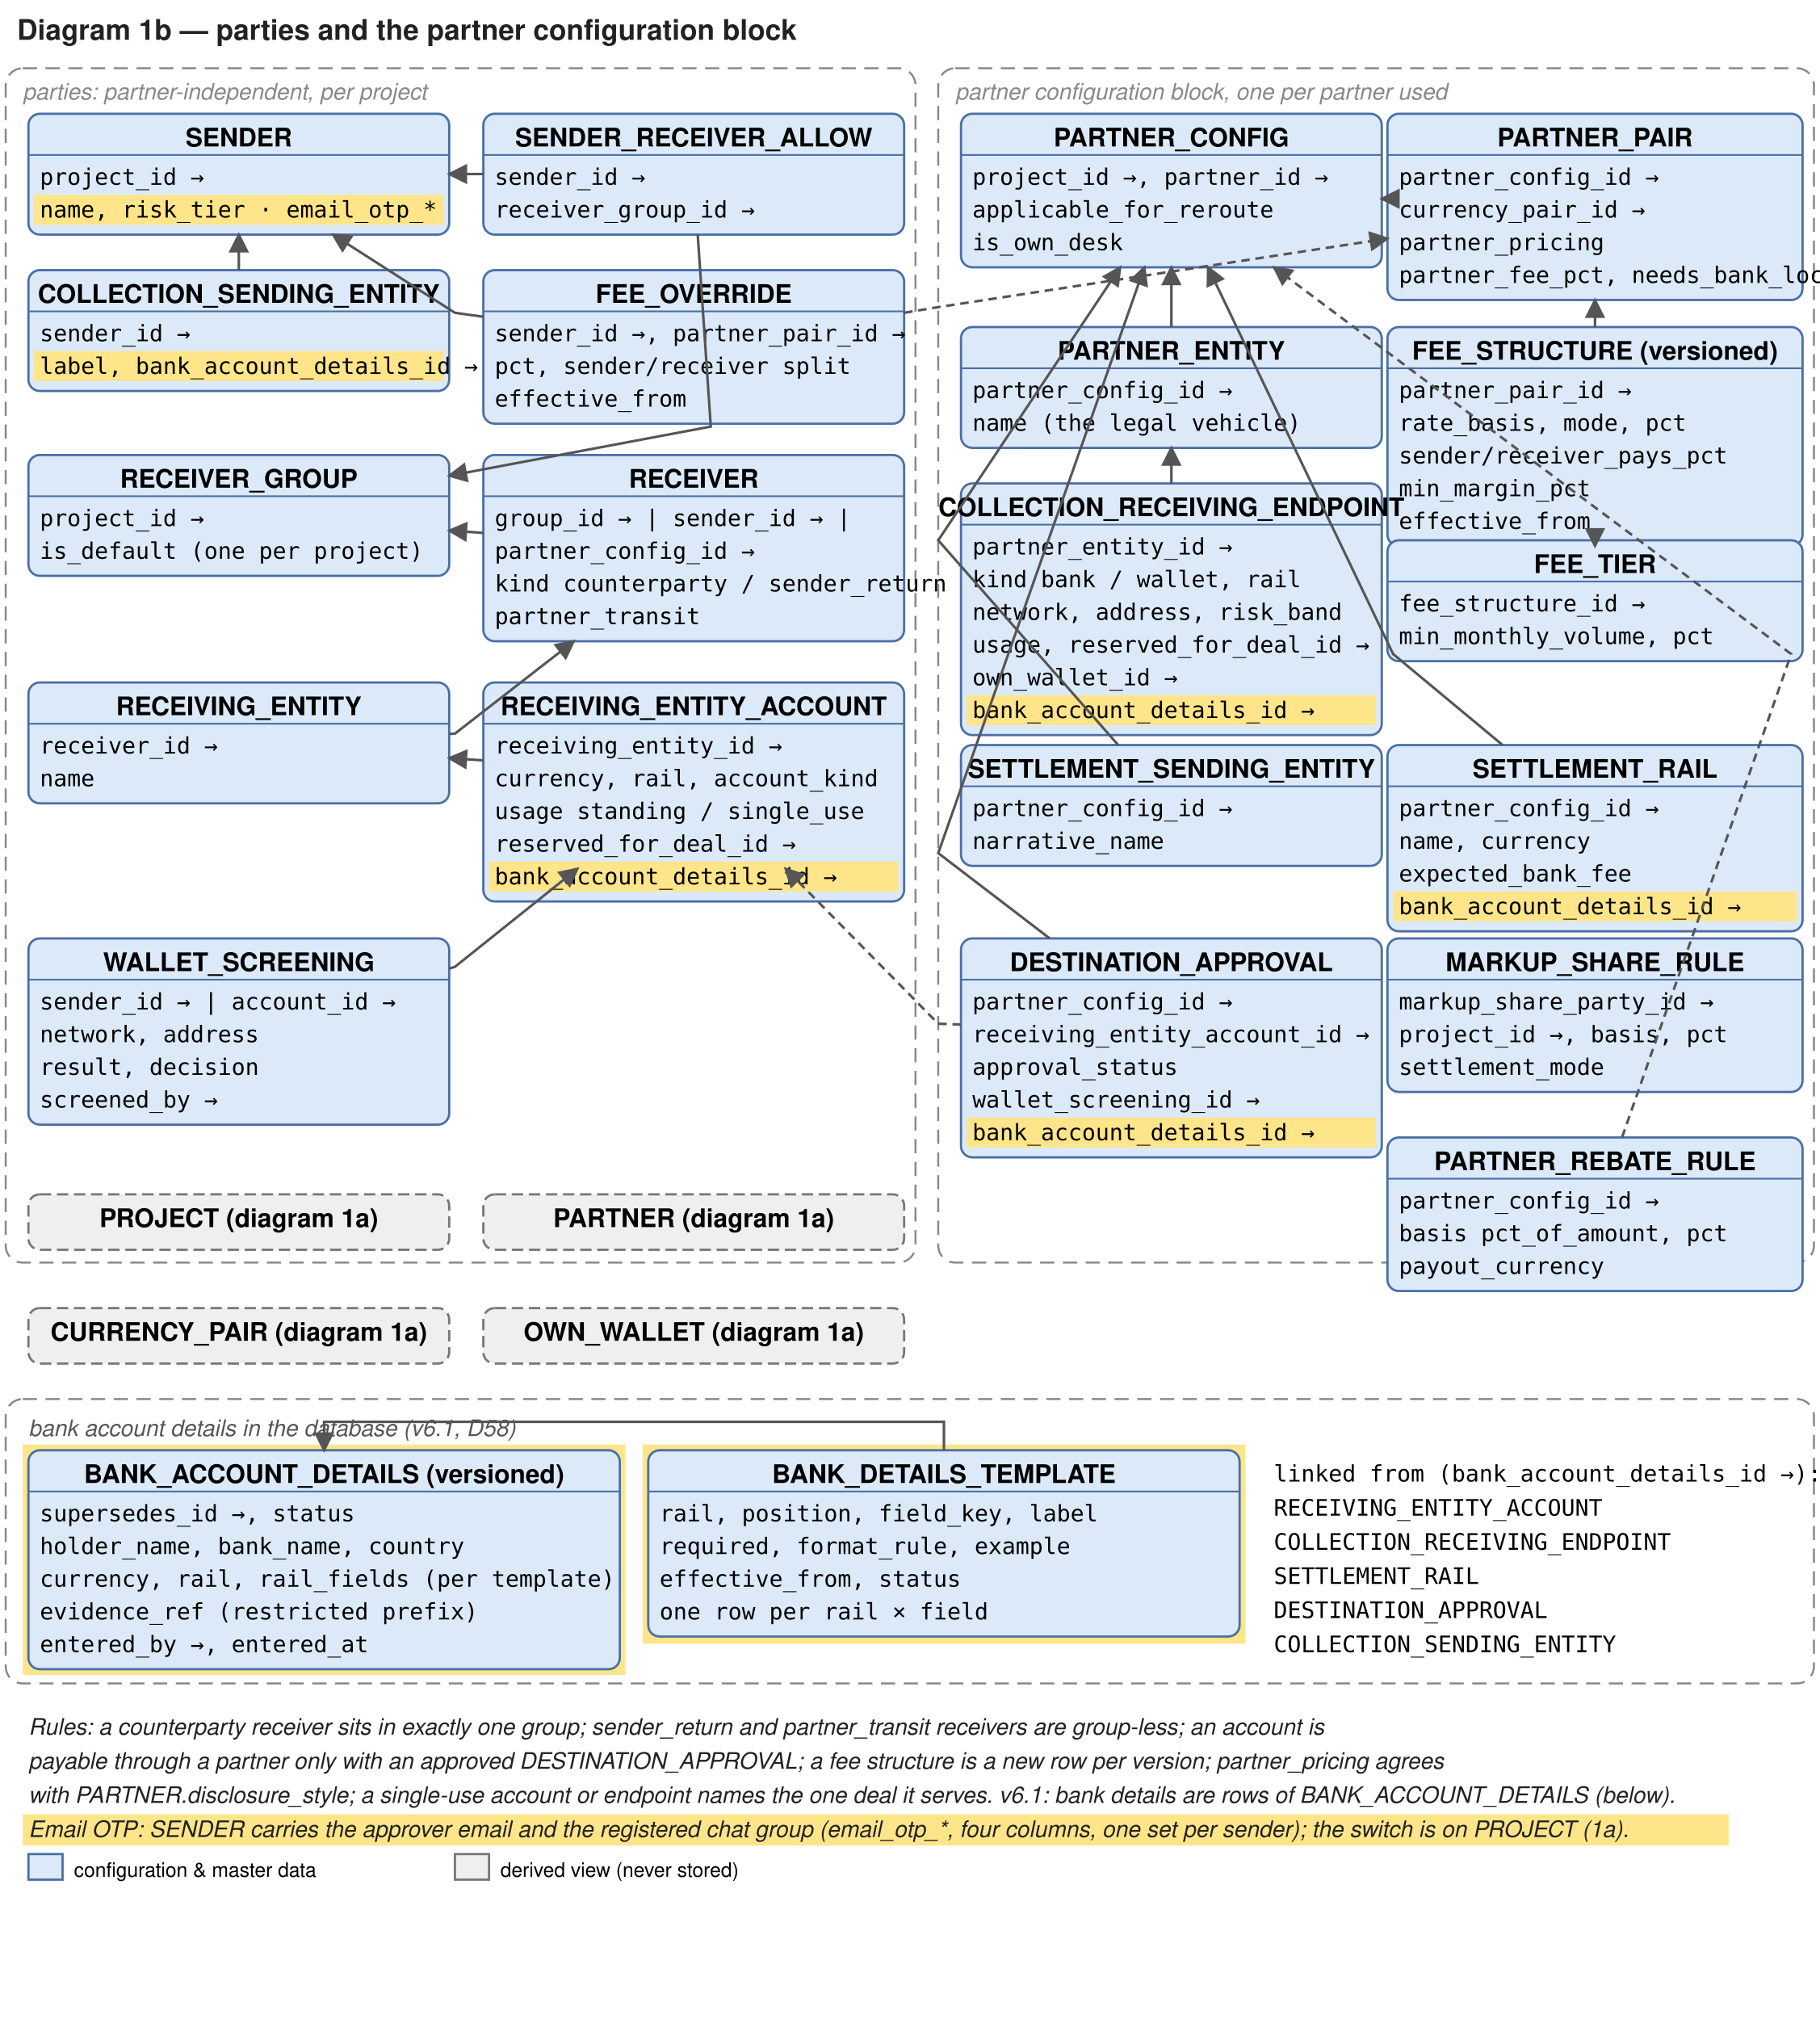
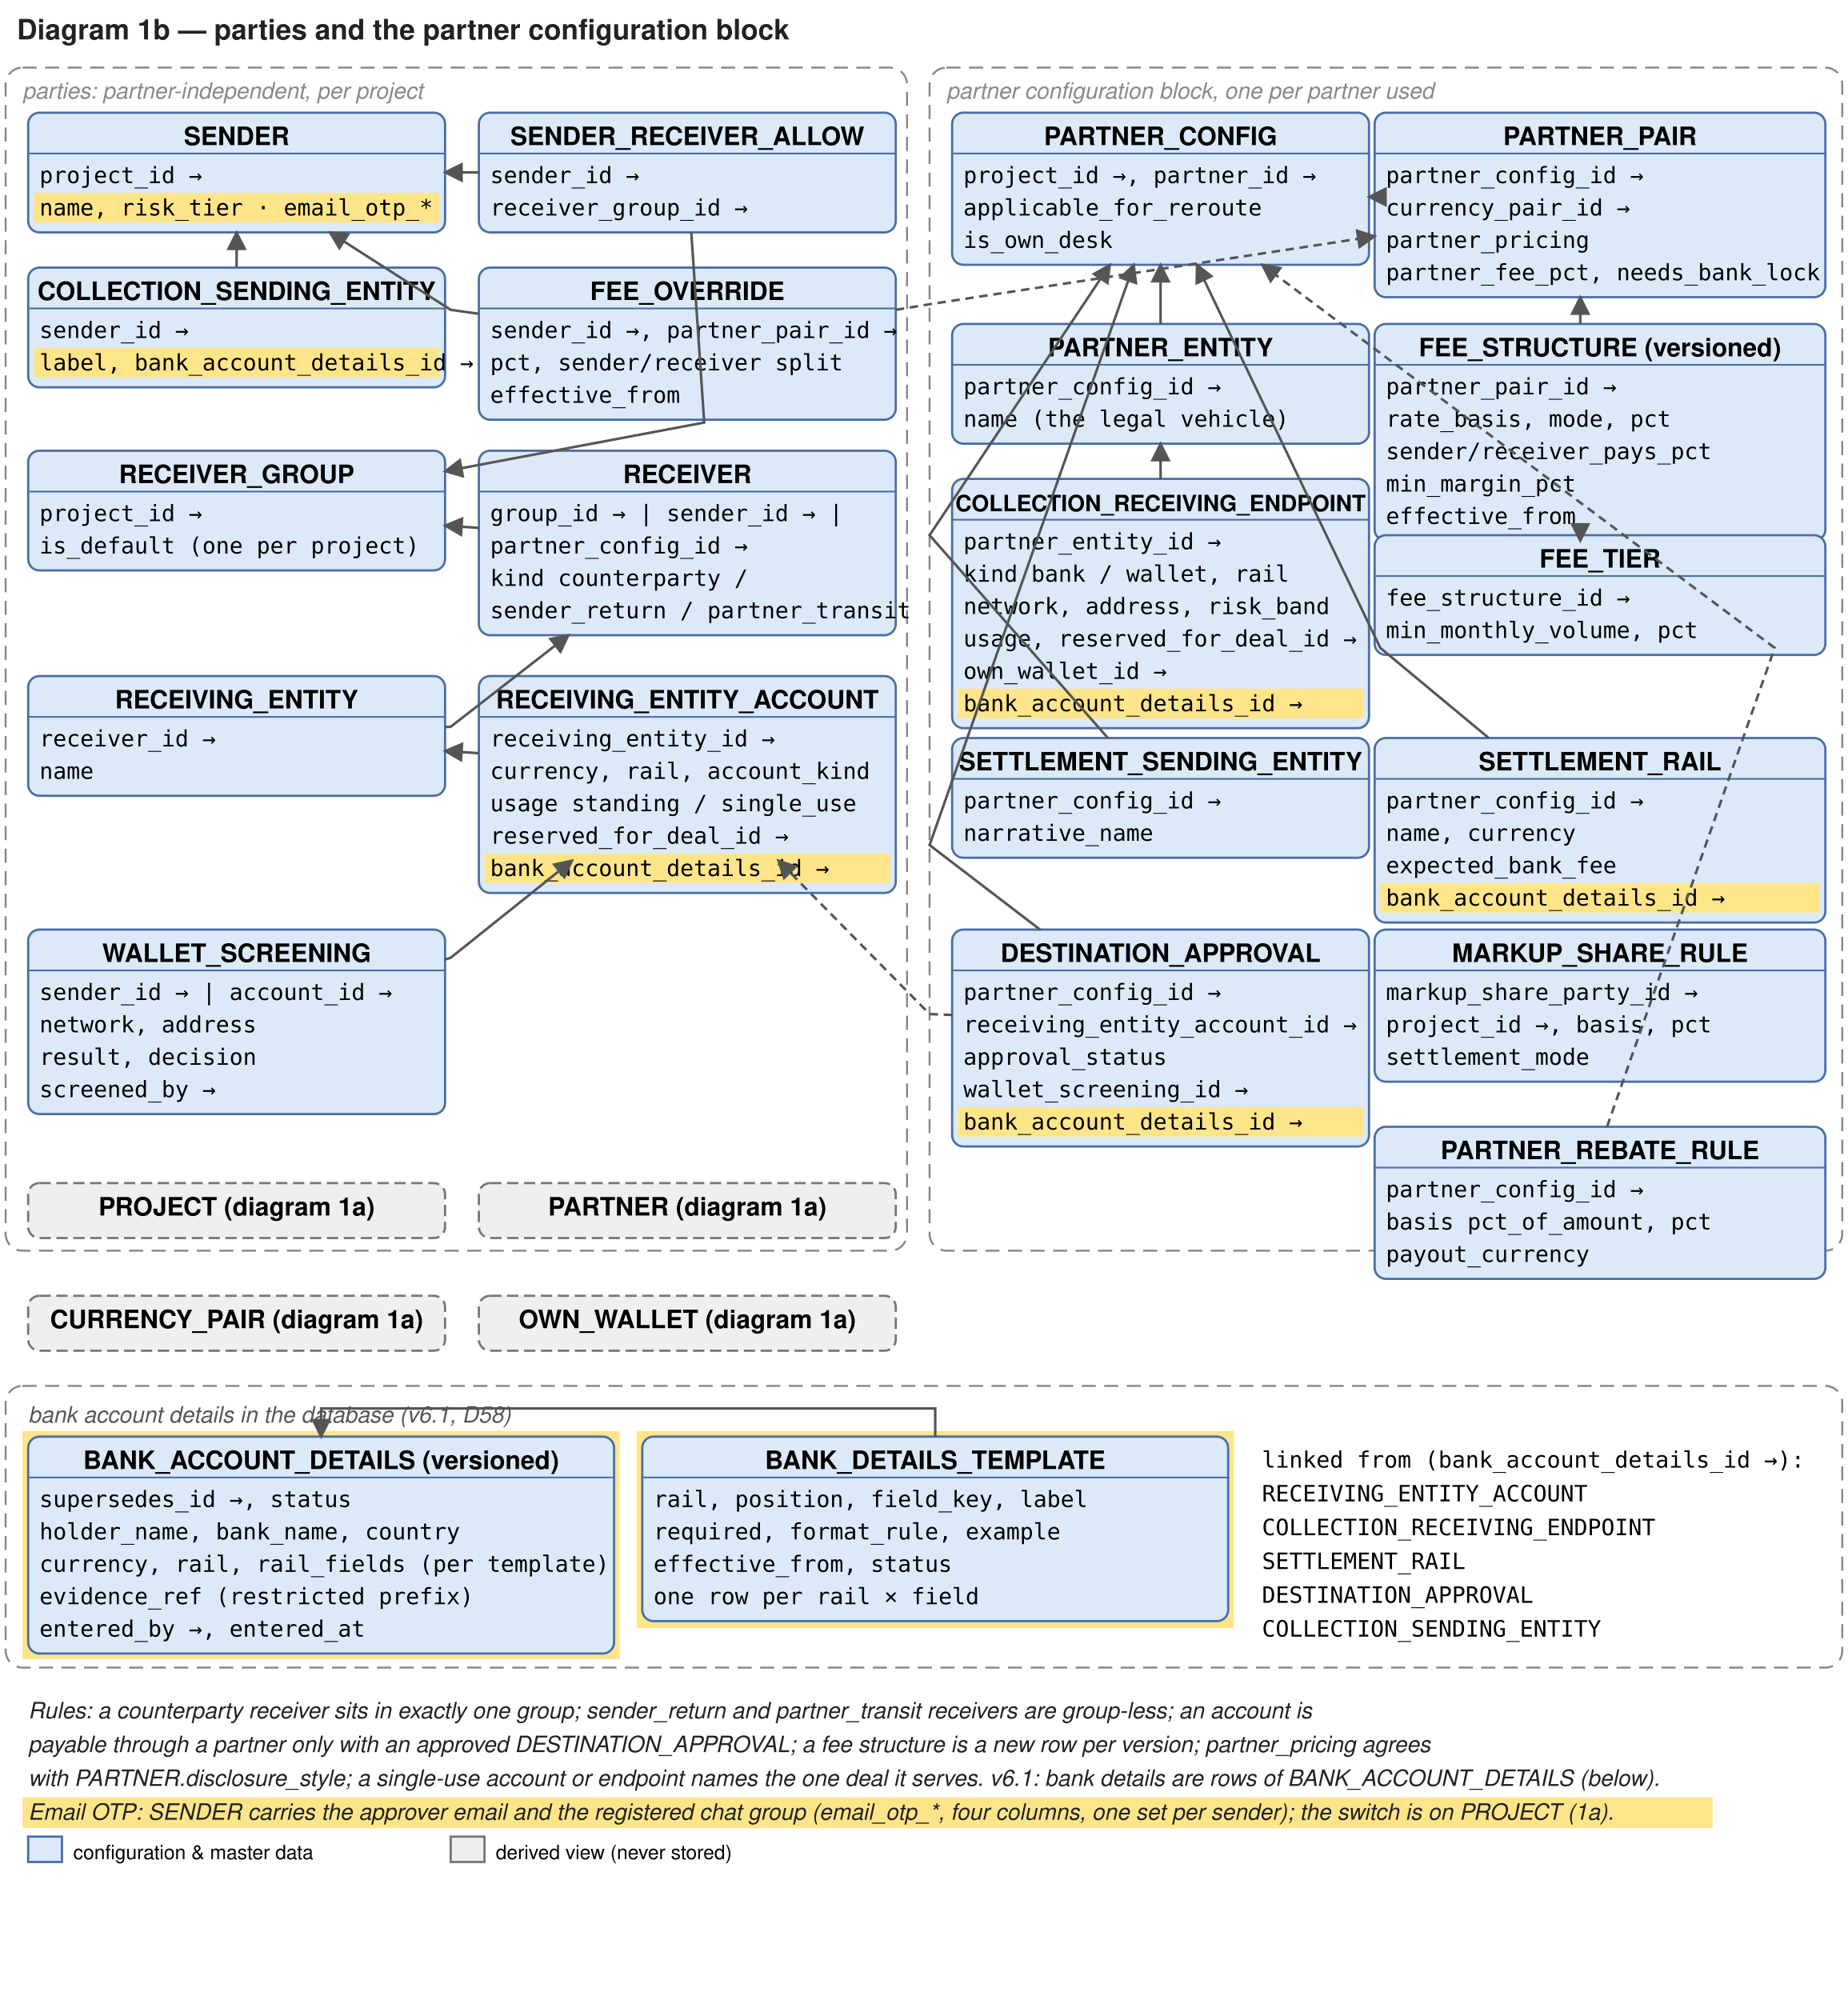
- <svg xmlns="http://www.w3.org/2000/svg" viewBox="0 0 640 710" width="100%" style="display:block; background:#FFFFFF; border:0.5pt solid #bbbbbb">
+ <svg xmlns="http://www.w3.org/2000/svg" viewBox="0 0 656 710" width="100%" style="display:block; background:#FFFFFF; border:0.5pt solid #bbbbbb">
  <defs>
    <marker id="arr" markerWidth="8" markerHeight="8" refX="7" refY="4" orient="auto" markerUnits="strokeWidth">
      <path d="M0,0 L8,4 L0,8 z" fill="#555" />
    </marker>
  </defs>
  <text x="6" y="14" font-size="10" font-family="Helvetica, Arial, sans-serif" fill="#222" text-anchor="start" font-weight="bold">Diagram 1b — parties and the partner configuration block</text>
  <rect x="2" y="24" width="320" height="420" rx="6" fill="none" stroke="#888" stroke-width="0.7" stroke-dasharray="5 3" />
  <text x="8" y="35" font-size="8" font-family="Helvetica, Arial, sans-serif" fill="#888" font-style="italic">parties: partner-independent, per project</text>
  <rect x="10" y="40" width="148" height="42.5" rx="4" fill="#DCE9F8" stroke="#4A6FA5" stroke-width="0.8" />
  <text x="84.0" y="51.5" font-size="9" font-family="Helvetica, Arial, sans-serif" font-weight="bold" text-anchor="middle">SENDER</text>
  <line x1="10" y1="54.5" x2="158" y2="54.5" stroke="#4A6FA5" stroke-width="0.6" />
  <text x="14" y="65.0" font-size="8" font-family="Menlo, Consolas, monospace">project_id →</text>
  <g class="rev">
    <rect x="12" y="68.5" width="144" height="10.5" fill="#ffe58a" />
  </g>
  <text x="14" y="76.5" font-size="8" font-family="Menlo, Consolas, monospace">name, risk_tier · email_otp_*</text>
  <rect x="170" y="40" width="148" height="42.5" rx="4" fill="#DCE9F8" stroke="#4A6FA5" stroke-width="0.8" />
  <text x="244.0" y="51.5" font-size="9" font-family="Helvetica, Arial, sans-serif" font-weight="bold" text-anchor="middle">SENDER_RECEIVER_ALLOW</text>
  <line x1="170" y1="54.5" x2="318" y2="54.5" stroke="#4A6FA5" stroke-width="0.6" />
  <text x="174" y="65.0" font-size="8" font-family="Menlo, Consolas, monospace">sender_id →</text>
  <text x="174" y="76.5" font-size="8" font-family="Menlo, Consolas, monospace">receiver_group_id →</text>
  <rect x="10" y="95" width="148" height="42.5" rx="4" fill="#DCE9F8" stroke="#4A6FA5" stroke-width="0.8" />
  <text x="84.0" y="106.5" font-size="9" font-family="Helvetica, Arial, sans-serif" font-weight="bold" text-anchor="middle">COLLECTION_SENDING_ENTITY</text>
  <line x1="10" y1="109.5" x2="158" y2="109.5" stroke="#4A6FA5" stroke-width="0.6" />
  <text x="14" y="120.0" font-size="8" font-family="Menlo, Consolas, monospace">sender_id →</text>
  <g class="rev">
    <rect x="12" y="123.5" width="144" height="10.5" fill="#ffe58a" />
  </g>
  <text x="14" y="131.5" font-size="8" font-family="Menlo, Consolas, monospace">label, bank_account_details_id →</text>
  <rect x="170" y="95" width="148" height="54.0" rx="4" fill="#DCE9F8" stroke="#4A6FA5" stroke-width="0.8" />
  <text x="244.0" y="106.5" font-size="9" font-family="Helvetica, Arial, sans-serif" font-weight="bold" text-anchor="middle">FEE_OVERRIDE</text>
  <line x1="170" y1="109.5" x2="318" y2="109.5" stroke="#4A6FA5" stroke-width="0.6" />
  <text x="174" y="120.0" font-size="8" font-family="Menlo, Consolas, monospace">sender_id →, partner_pair_id →</text>
  <text x="174" y="131.5" font-size="8" font-family="Menlo, Consolas, monospace">pct, sender/receiver split</text>
  <text x="174" y="143.0" font-size="8" font-family="Menlo, Consolas, monospace">effective_from</text>
  <rect x="10" y="160" width="148" height="42.5" rx="4" fill="#DCE9F8" stroke="#4A6FA5" stroke-width="0.8" />
  <text x="84.0" y="171.5" font-size="9" font-family="Helvetica, Arial, sans-serif" font-weight="bold" text-anchor="middle">RECEIVER_GROUP</text>
  <line x1="10" y1="174.5" x2="158" y2="174.5" stroke="#4A6FA5" stroke-width="0.6" />
  <text x="14" y="185.0" font-size="8" font-family="Menlo, Consolas, monospace">project_id →</text>
  <text x="14" y="196.5" font-size="8" font-family="Menlo, Consolas, monospace">is_default (one per project)</text>
  <rect x="170" y="160" width="148" height="65.5" rx="4" fill="#DCE9F8" stroke="#4A6FA5" stroke-width="0.8" />
  <text x="244.0" y="171.5" font-size="9" font-family="Helvetica, Arial, sans-serif" font-weight="bold" text-anchor="middle">RECEIVER</text>
  <line x1="170" y1="174.5" x2="318" y2="174.5" stroke="#4A6FA5" stroke-width="0.6" />
  <text x="174" y="185.0" font-size="8" font-family="Menlo, Consolas, monospace">group_id → | sender_id → |</text>
  <text x="174" y="196.5" font-size="8" font-family="Menlo, Consolas, monospace">  partner_config_id →</text>
-   <text x="174" y="208.0" font-size="8" font-family="Menlo, Consolas, monospace">kind counterparty / sender_return /</text>
-   <text x="174" y="219.5" font-size="8" font-family="Menlo, Consolas, monospace">  partner_transit</text>
+   <text x="174" y="208.0" font-size="8" font-family="Menlo, Consolas, monospace">kind counterparty /</text>
+   <text x="174" y="219.5" font-size="8" font-family="Menlo, Consolas, monospace">  sender_return / partner_transit</text>
  <rect x="10" y="240" width="148" height="42.5" rx="4" fill="#DCE9F8" stroke="#4A6FA5" stroke-width="0.8" />
  <text x="84.0" y="251.5" font-size="9" font-family="Helvetica, Arial, sans-serif" font-weight="bold" text-anchor="middle">RECEIVING_ENTITY</text>
  <line x1="10" y1="254.5" x2="158" y2="254.5" stroke="#4A6FA5" stroke-width="0.6" />
  <text x="14" y="265.0" font-size="8" font-family="Menlo, Consolas, monospace">receiver_id →</text>
  <text x="14" y="276.5" font-size="8" font-family="Menlo, Consolas, monospace">name</text>
  <rect x="170" y="240" width="148" height="77.0" rx="4" fill="#DCE9F8" stroke="#4A6FA5" stroke-width="0.8" />
  <text x="244.0" y="251.5" font-size="9" font-family="Helvetica, Arial, sans-serif" font-weight="bold" text-anchor="middle">RECEIVING_ENTITY_ACCOUNT</text>
  <line x1="170" y1="254.5" x2="318" y2="254.5" stroke="#4A6FA5" stroke-width="0.6" />
  <text x="174" y="265.0" font-size="8" font-family="Menlo, Consolas, monospace">receiving_entity_id →</text>
  <text x="174" y="276.5" font-size="8" font-family="Menlo, Consolas, monospace">currency, rail, account_kind</text>
  <text x="174" y="288.0" font-size="8" font-family="Menlo, Consolas, monospace">usage standing / single_use</text>
  <text x="174" y="299.5" font-size="8" font-family="Menlo, Consolas, monospace">reserved_for_deal_id →</text>
  <g class="rev">
    <rect x="172" y="303.0" width="144" height="10.5" fill="#ffe58a" />
  </g>
  <text x="174" y="311.0" font-size="8" font-family="Menlo, Consolas, monospace">bank_account_details_id →</text>
  <rect x="10" y="330" width="148" height="65.5" rx="4" fill="#DCE9F8" stroke="#4A6FA5" stroke-width="0.8" />
  <text x="84.0" y="341.5" font-size="9" font-family="Helvetica, Arial, sans-serif" font-weight="bold" text-anchor="middle">WALLET_SCREENING</text>
  <line x1="10" y1="344.5" x2="158" y2="344.5" stroke="#4A6FA5" stroke-width="0.6" />
  <text x="14" y="355.0" font-size="8" font-family="Menlo, Consolas, monospace">sender_id → | account_id →</text>
  <text x="14" y="366.5" font-size="8" font-family="Menlo, Consolas, monospace">network, address</text>
  <text x="14" y="378.0" font-size="8" font-family="Menlo, Consolas, monospace">result, decision</text>
  <text x="14" y="389.5" font-size="8" font-family="Menlo, Consolas, monospace">screened_by →</text>
-   <rect x="330" y="24" width="308" height="420" rx="6" fill="none" stroke="#888" stroke-width="0.7" stroke-dasharray="5 3" />
+   <rect x="330" y="24" width="324" height="420" rx="6" fill="none" stroke="#888" stroke-width="0.7" stroke-dasharray="5 3" />
  <text x="336" y="35" font-size="8" font-family="Helvetica, Arial, sans-serif" fill="#888" font-style="italic">partner configuration block, one per partner used</text>
  <rect x="338" y="40" width="148" height="54.0" rx="4" fill="#DCE9F8" stroke="#4A6FA5" stroke-width="0.8" />
  <text x="412.0" y="51.5" font-size="9" font-family="Helvetica, Arial, sans-serif" font-weight="bold" text-anchor="middle">PARTNER_CONFIG</text>
  <line x1="338" y1="54.5" x2="486" y2="54.5" stroke="#4A6FA5" stroke-width="0.6" />
  <text x="342" y="65.0" font-size="8" font-family="Menlo, Consolas, monospace">project_id →, partner_id →</text>
  <text x="342" y="76.5" font-size="8" font-family="Menlo, Consolas, monospace">applicable_for_reroute</text>
  <text x="342" y="88.0" font-size="8" font-family="Menlo, Consolas, monospace">is_own_desk</text>
-   <rect x="488" y="40" width="146" height="65.5" rx="4" fill="#DCE9F8" stroke="#4A6FA5" stroke-width="0.8" />
-   <text x="561.0" y="51.5" font-size="9" font-family="Helvetica, Arial, sans-serif" font-weight="bold" text-anchor="middle">PARTNER_PAIR</text>
-   <line x1="488" y1="54.5" x2="634" y2="54.5" stroke="#4A6FA5" stroke-width="0.6" />
+   <rect x="488" y="40" width="160" height="65.5" rx="4" fill="#DCE9F8" stroke="#4A6FA5" stroke-width="0.8" />
+   <text x="568.0" y="51.5" font-size="9" font-family="Helvetica, Arial, sans-serif" font-weight="bold" text-anchor="middle">PARTNER_PAIR</text>
+   <line x1="488" y1="54.5" x2="648" y2="54.5" stroke="#4A6FA5" stroke-width="0.6" />
  <text x="492" y="65.0" font-size="8" font-family="Menlo, Consolas, monospace">partner_config_id →</text>
  <text x="492" y="76.5" font-size="8" font-family="Menlo, Consolas, monospace">currency_pair_id →</text>
  <text x="492" y="88.0" font-size="8" font-family="Menlo, Consolas, monospace">partner_pricing</text>
  <text x="492" y="99.5" font-size="8" font-family="Menlo, Consolas, monospace">partner_fee_pct, needs_bank_lock</text>
-   <rect x="488" y="115" width="146" height="77.0" rx="4" fill="#DCE9F8" stroke="#4A6FA5" stroke-width="0.8" />
-   <text x="561.0" y="126.5" font-size="9" font-family="Helvetica, Arial, sans-serif" font-weight="bold" text-anchor="middle">FEE_STRUCTURE (versioned)</text>
-   <line x1="488" y1="129.5" x2="634" y2="129.5" stroke="#4A6FA5" stroke-width="0.6" />
+   <rect x="488" y="115" width="160" height="77.0" rx="4" fill="#DCE9F8" stroke="#4A6FA5" stroke-width="0.8" />
+   <text x="568.0" y="126.5" font-size="9" font-family="Helvetica, Arial, sans-serif" font-weight="bold" text-anchor="middle">FEE_STRUCTURE (versioned)</text>
+   <line x1="488" y1="129.5" x2="648" y2="129.5" stroke="#4A6FA5" stroke-width="0.6" />
  <text x="492" y="140.0" font-size="8" font-family="Menlo, Consolas, monospace">partner_pair_id →</text>
  <text x="492" y="151.5" font-size="8" font-family="Menlo, Consolas, monospace">rate_basis, mode, pct</text>
  <text x="492" y="163.0" font-size="8" font-family="Menlo, Consolas, monospace">sender/receiver_pays_pct</text>
  <text x="492" y="174.5" font-size="8" font-family="Menlo, Consolas, monospace">min_margin_pct</text>
  <text x="492" y="186.0" font-size="8" font-family="Menlo, Consolas, monospace">effective_from</text>
-   <rect x="488" y="190" width="146" height="42.5" rx="4" fill="#DCE9F8" stroke="#4A6FA5" stroke-width="0.8" />
-   <text x="561.0" y="201.5" font-size="9" font-family="Helvetica, Arial, sans-serif" font-weight="bold" text-anchor="middle">FEE_TIER</text>
-   <line x1="488" y1="204.5" x2="634" y2="204.5" stroke="#4A6FA5" stroke-width="0.6" />
+   <rect x="488" y="190" width="160" height="42.5" rx="4" fill="#DCE9F8" stroke="#4A6FA5" stroke-width="0.8" />
+   <text x="568.0" y="201.5" font-size="9" font-family="Helvetica, Arial, sans-serif" font-weight="bold" text-anchor="middle">FEE_TIER</text>
+   <line x1="488" y1="204.5" x2="648" y2="204.5" stroke="#4A6FA5" stroke-width="0.6" />
  <text x="492" y="215.0" font-size="8" font-family="Menlo, Consolas, monospace">fee_structure_id →</text>
  <text x="492" y="226.5" font-size="8" font-family="Menlo, Consolas, monospace">min_monthly_volume, pct</text>
  <rect x="338" y="115" width="148" height="42.5" rx="4" fill="#DCE9F8" stroke="#4A6FA5" stroke-width="0.8" />
  <text x="412.0" y="126.5" font-size="9" font-family="Helvetica, Arial, sans-serif" font-weight="bold" text-anchor="middle">PARTNER_ENTITY</text>
  <line x1="338" y1="129.5" x2="486" y2="129.5" stroke="#4A6FA5" stroke-width="0.6" />
  <text x="342" y="140.0" font-size="8" font-family="Menlo, Consolas, monospace">partner_config_id →</text>
  <text x="342" y="151.5" font-size="8" font-family="Menlo, Consolas, monospace">name (the legal vehicle)</text>
  <rect x="338" y="170" width="148" height="88.5" rx="4" fill="#DCE9F8" stroke="#4A6FA5" stroke-width="0.8" />
-   <text x="412.0" y="181.5" font-size="9" font-family="Helvetica, Arial, sans-serif" font-weight="bold" text-anchor="middle">COLLECTION_RECEIVING_ENDPOINT</text>
+   <text x="412.0" y="181.5" font-size="8" font-family="Helvetica, Arial, sans-serif" font-weight="bold" text-anchor="middle">COLLECTION_RECEIVING_ENDPOINT</text>
  <line x1="338" y1="184.5" x2="486" y2="184.5" stroke="#4A6FA5" stroke-width="0.6" />
  <text x="342" y="195.0" font-size="8" font-family="Menlo, Consolas, monospace">partner_entity_id →</text>
  <text x="342" y="206.5" font-size="8" font-family="Menlo, Consolas, monospace">kind bank / wallet, rail</text>
  <text x="342" y="218.0" font-size="8" font-family="Menlo, Consolas, monospace">network, address, risk_band</text>
  <text x="342" y="229.5" font-size="8" font-family="Menlo, Consolas, monospace">usage, reserved_for_deal_id →</text>
  <text x="342" y="241.0" font-size="8" font-family="Menlo, Consolas, monospace">own_wallet_id →</text>
  <g class="rev">
    <rect x="340" y="244.5" width="144" height="10.5" fill="#ffe58a" />
  </g>
  <text x="342" y="252.5" font-size="8" font-family="Menlo, Consolas, monospace">bank_account_details_id →</text>
  <rect x="338" y="262" width="148" height="42.5" rx="4" fill="#DCE9F8" stroke="#4A6FA5" stroke-width="0.8" />
  <text x="412.0" y="273.5" font-size="9" font-family="Helvetica, Arial, sans-serif" font-weight="bold" text-anchor="middle">SETTLEMENT_SENDING_ENTITY</text>
  <line x1="338" y1="276.5" x2="486" y2="276.5" stroke="#4A6FA5" stroke-width="0.6" />
  <text x="342" y="287.0" font-size="8" font-family="Menlo, Consolas, monospace">partner_config_id →</text>
  <text x="342" y="298.5" font-size="8" font-family="Menlo, Consolas, monospace">narrative_name</text>
-   <rect x="488" y="262" width="146" height="65.5" rx="4" fill="#DCE9F8" stroke="#4A6FA5" stroke-width="0.8" />
-   <text x="561.0" y="273.5" font-size="9" font-family="Helvetica, Arial, sans-serif" font-weight="bold" text-anchor="middle">SETTLEMENT_RAIL</text>
-   <line x1="488" y1="276.5" x2="634" y2="276.5" stroke="#4A6FA5" stroke-width="0.6" />
+   <rect x="488" y="262" width="160" height="65.5" rx="4" fill="#DCE9F8" stroke="#4A6FA5" stroke-width="0.8" />
+   <text x="568.0" y="273.5" font-size="9" font-family="Helvetica, Arial, sans-serif" font-weight="bold" text-anchor="middle">SETTLEMENT_RAIL</text>
+   <line x1="488" y1="276.5" x2="648" y2="276.5" stroke="#4A6FA5" stroke-width="0.6" />
  <text x="492" y="287.0" font-size="8" font-family="Menlo, Consolas, monospace">partner_config_id →</text>
  <text x="492" y="298.5" font-size="8" font-family="Menlo, Consolas, monospace">name, currency</text>
  <text x="492" y="310.0" font-size="8" font-family="Menlo, Consolas, monospace">expected_bank_fee</text>
  <g class="rev">
-     <rect x="490" y="313.5" width="142" height="10.5" fill="#ffe58a" />
+     <rect x="490" y="313.5" width="156" height="10.5" fill="#ffe58a" />
  </g>
  <text x="492" y="321.5" font-size="8" font-family="Menlo, Consolas, monospace">bank_account_details_id →</text>
  <rect x="338" y="330" width="148" height="77.0" rx="4" fill="#DCE9F8" stroke="#4A6FA5" stroke-width="0.8" />
  <text x="412.0" y="341.5" font-size="9" font-family="Helvetica, Arial, sans-serif" font-weight="bold" text-anchor="middle">DESTINATION_APPROVAL</text>
  <line x1="338" y1="344.5" x2="486" y2="344.5" stroke="#4A6FA5" stroke-width="0.6" />
  <text x="342" y="355.0" font-size="8" font-family="Menlo, Consolas, monospace">partner_config_id →</text>
  <text x="342" y="366.5" font-size="8" font-family="Menlo, Consolas, monospace">receiving_entity_account_id →</text>
  <text x="342" y="378.0" font-size="8" font-family="Menlo, Consolas, monospace">approval_status</text>
  <text x="342" y="389.5" font-size="8" font-family="Menlo, Consolas, monospace">wallet_screening_id →</text>
  <g class="rev">
    <rect x="340" y="393.0" width="144" height="10.5" fill="#ffe58a" />
  </g>
  <text x="342" y="401.0" font-size="8" font-family="Menlo, Consolas, monospace">bank_account_details_id →</text>
-   <rect x="488" y="330" width="146" height="54.0" rx="4" fill="#DCE9F8" stroke="#4A6FA5" stroke-width="0.8" />
-   <text x="561.0" y="341.5" font-size="9" font-family="Helvetica, Arial, sans-serif" font-weight="bold" text-anchor="middle">MARKUP_SHARE_RULE</text>
-   <line x1="488" y1="344.5" x2="634" y2="344.5" stroke="#4A6FA5" stroke-width="0.6" />
+   <rect x="488" y="330" width="160" height="54.0" rx="4" fill="#DCE9F8" stroke="#4A6FA5" stroke-width="0.8" />
+   <text x="568.0" y="341.5" font-size="9" font-family="Helvetica, Arial, sans-serif" font-weight="bold" text-anchor="middle">MARKUP_SHARE_RULE</text>
+   <line x1="488" y1="344.5" x2="648" y2="344.5" stroke="#4A6FA5" stroke-width="0.6" />
  <text x="492" y="355.0" font-size="8" font-family="Menlo, Consolas, monospace">markup_share_party_id →</text>
  <text x="492" y="366.5" font-size="8" font-family="Menlo, Consolas, monospace">project_id →, basis, pct</text>
  <text x="492" y="378.0" font-size="8" font-family="Menlo, Consolas, monospace">settlement_mode</text>
-   <rect x="488" y="400" width="146" height="54.0" rx="4" fill="#DCE9F8" stroke="#4A6FA5" stroke-width="0.8" />
-   <text x="561.0" y="411.5" font-size="9" font-family="Helvetica, Arial, sans-serif" font-weight="bold" text-anchor="middle">PARTNER_REBATE_RULE</text>
-   <line x1="488" y1="414.5" x2="634" y2="414.5" stroke="#4A6FA5" stroke-width="0.6" />
+   <rect x="488" y="400" width="160" height="54.0" rx="4" fill="#DCE9F8" stroke="#4A6FA5" stroke-width="0.8" />
+   <text x="568.0" y="411.5" font-size="9" font-family="Helvetica, Arial, sans-serif" font-weight="bold" text-anchor="middle">PARTNER_REBATE_RULE</text>
+   <line x1="488" y1="414.5" x2="648" y2="414.5" stroke="#4A6FA5" stroke-width="0.6" />
  <text x="492" y="425.0" font-size="8" font-family="Menlo, Consolas, monospace">partner_config_id →</text>
  <text x="492" y="436.5" font-size="8" font-family="Menlo, Consolas, monospace">basis pct_of_amount, pct</text>
  <text x="492" y="448.0" font-size="8" font-family="Menlo, Consolas, monospace">payout_currency</text>
  <rect x="10" y="420" width="148" height="19.5" rx="4" fill="#EFEFEF" stroke="#777777" stroke-width="0.8" stroke-dasharray="4 2" />
  <text x="84.0" y="431.5" font-size="9" font-family="Helvetica, Arial, sans-serif" font-weight="bold" text-anchor="middle">PROJECT (diagram 1a)</text>
  <rect x="170" y="420" width="148" height="19.5" rx="4" fill="#EFEFEF" stroke="#777777" stroke-width="0.8" stroke-dasharray="4 2" />
  <text x="244.0" y="431.5" font-size="9" font-family="Helvetica, Arial, sans-serif" font-weight="bold" text-anchor="middle">PARTNER (diagram 1a)</text>
  <rect x="10" y="460" width="148" height="19.5" rx="4" fill="#EFEFEF" stroke="#777777" stroke-width="0.8" stroke-dasharray="4 2" />
  <text x="84.0" y="471.5" font-size="9" font-family="Helvetica, Arial, sans-serif" font-weight="bold" text-anchor="middle">CURRENCY_PAIR (diagram 1a)</text>
  <rect x="170" y="460" width="148" height="19.5" rx="4" fill="#EFEFEF" stroke="#777777" stroke-width="0.8" stroke-dasharray="4 2" />
  <text x="244.0" y="471.5" font-size="9" font-family="Helvetica, Arial, sans-serif" font-weight="bold" text-anchor="middle">OWN_WALLET (diagram 1a)</text>
  <path d="M 170.0 61.2 L 158.0 61.2" fill="none" stroke="#555" stroke-width="0.9" marker-end="url(#arr)" />
  <path d="M 245.4 82.5 L 250.0 150.0 L 158.0 167.3" fill="none" stroke="#555" stroke-width="0.9" marker-end="url(#arr)" />
  <path d="M 84.0 95.0 L 84.0 82.5" fill="none" stroke="#555" stroke-width="0.9" marker-end="url(#arr)" />
  <path d="M 170.0 111.4 L 160.0 110.0 L 117.1 82.5" fill="none" stroke="#555" stroke-width="0.9" marker-end="url(#arr)" />
  <path d="M 318.0 110.0 L 330.0 108.0 L 488.0 83.9" fill="none" stroke="#555" stroke-width="0.9" stroke-dasharray="3 2" marker-end="url(#arr)" />
  <path d="M 170.0 187.4 L 158.0 186.6" fill="none" stroke="#555" stroke-width="0.9" marker-end="url(#arr)" />
  <path d="M 158.0 258.1 L 160.0 258.0 L 201.8 225.5" fill="none" stroke="#555" stroke-width="0.9" marker-end="url(#arr)" />
  <path d="M 170.0 267.4 L 158.0 266.6" fill="none" stroke="#555" stroke-width="0.9" marker-end="url(#arr)" />
  <path d="M 158.0 340.6 L 160.0 340.0 L 203.1 305.5" fill="none" stroke="#555" stroke-width="0.9" marker-end="url(#arr)" />
  <path d="M 488.0 69.9 L 486.0 69.9" fill="none" stroke="#555" stroke-width="0.9" marker-end="url(#arr)" />
  <path d="M 561.0 115.0 L 561.0 105.5" fill="none" stroke="#555" stroke-width="0.9" marker-end="url(#arr)" />
  <path d="M 561.0 190.0 L 561.0 192.0" fill="none" stroke="#555" stroke-width="0.9" marker-end="url(#arr)" />
  <path d="M 412.0 115.0 L 412.0 94.0" fill="none" stroke="#555" stroke-width="0.9" marker-end="url(#arr)" />
  <path d="M 412.0 170.0 L 412.0 157.5" fill="none" stroke="#555" stroke-width="0.9" marker-end="url(#arr)" />
  <path d="M 393.3 262.0 L 330.0 190.0 L 394.0 94.0" fill="none" stroke="#555" stroke-width="0.9" marker-end="url(#arr)" />
  <path d="M 528.5 262.0 L 490.0 230.0 L 424.9 94.0" fill="none" stroke="#555" stroke-width="0.9" marker-end="url(#arr)" />
  <path d="M 369.2 330.0 L 330.0 300.0 L 402.5 94.0" fill="none" stroke="#555" stroke-width="0.9" marker-end="url(#arr)" />
  <path d="M 338.0 360.3 L 330.0 360.0 L 276.3 305.5" fill="none" stroke="#555" stroke-width="0.9" stroke-dasharray="3 2" marker-end="url(#arr)" />
  <path d="M 570.5 400.0 L 630.0 230.0 L 448.1 94.0" fill="none" stroke="#555" stroke-width="0.9" stroke-dasharray="3 2" marker-end="url(#arr)" />
-   <rect x="2" y="492" width="636" height="100" rx="6" fill="none" stroke="#888" stroke-width="0.7" stroke-dasharray="5 3" />
+   <rect x="2" y="492" width="652" height="100" rx="6" fill="none" stroke="#888" stroke-width="0.7" stroke-dasharray="5 3" />
  <text x="10" y="505" font-size="8" font-family="Helvetica, Arial, sans-serif" fill="#555" font-style="italic">bank account details in the database (v6.1, D58)</text>
  <g class="rev">
    <rect x="8" y="508" width="212" height="81" fill="#ffe58a" />
    <rect x="226" y="508" width="212" height="70" fill="#ffe58a" />
  </g>
  <rect x="10" y="510" width="208" height="77" rx="4" fill="#DCE9F8" stroke="#4A6FA5" stroke-width="0.8" />
  <text x="114.0" y="521.5" font-size="9" font-family="Helvetica, Arial, sans-serif" font-weight="bold" text-anchor="middle">BANK_ACCOUNT_DETAILS (versioned)</text>
  <line x1="10" y1="524.5" x2="218" y2="524.5" stroke="#4A6FA5" stroke-width="0.6" />
  <text x="14" y="535.0" font-size="8" font-family="Menlo, Consolas, monospace">supersedes_id →, status</text>
  <text x="14" y="546.5" font-size="8" font-family="Menlo, Consolas, monospace">holder_name, bank_name, country</text>
  <text x="14" y="558.0" font-size="8" font-family="Menlo, Consolas, monospace">currency, rail, rail_fields (per template)</text>
  <text x="14" y="569.5" font-size="8" font-family="Menlo, Consolas, monospace">evidence_ref (restricted prefix)</text>
  <text x="14" y="581.0" font-size="8" font-family="Menlo, Consolas, monospace">entered_by →, entered_at</text>
  <rect x="228" y="510" width="208" height="65.5" rx="4" fill="#DCE9F8" stroke="#4A6FA5" stroke-width="0.8" />
  <text x="332.0" y="521.5" font-size="9" font-family="Helvetica, Arial, sans-serif" font-weight="bold" text-anchor="middle">BANK_DETAILS_TEMPLATE</text>
  <line x1="228" y1="524.5" x2="436" y2="524.5" stroke="#4A6FA5" stroke-width="0.6" />
  <text x="232" y="535.0" font-size="8" font-family="Menlo, Consolas, monospace">rail, position, field_key, label</text>
  <text x="232" y="546.5" font-size="8" font-family="Menlo, Consolas, monospace">required, format_rule, example</text>
  <text x="232" y="558.0" font-size="8" font-family="Menlo, Consolas, monospace">effective_from, status</text>
  <text x="232" y="569.5" font-size="8" font-family="Menlo, Consolas, monospace">one row per rail × field</text>
  <text x="448" y="521" font-size="8" font-family="Menlo, Consolas, monospace">linked from (bank_account_details_id →):</text>
  <text x="448" y="533" font-size="8" font-family="Menlo, Consolas, monospace">RECEIVING_ENTITY_ACCOUNT</text>
  <text x="448" y="545" font-size="8" font-family="Menlo, Consolas, monospace">COLLECTION_RECEIVING_ENDPOINT</text>
  <text x="448" y="557" font-size="8" font-family="Menlo, Consolas, monospace">SETTLEMENT_RAIL</text>
  <text x="448" y="569" font-size="8" font-family="Menlo, Consolas, monospace">DESTINATION_APPROVAL</text>
  <text x="448" y="581" font-size="8" font-family="Menlo, Consolas, monospace">COLLECTION_SENDING_ENTITY</text>
  <path d="M 332 510 L 332 500 L 114 500 L 114 510" fill="none" stroke="#555" stroke-width="0.9" marker-end="url(#arr)" />
  <text x="10" y="610" font-size="8" font-family="Helvetica, Arial, sans-serif" fill="#222" text-anchor="start" font-style="italic">Rules: a counterparty receiver sits in exactly one group; sender_return and partner_transit receivers are group-less; an account is</text>
  <text x="10" y="622" font-size="8" font-family="Helvetica, Arial, sans-serif" fill="#222" text-anchor="start" font-style="italic">payable through a partner only with an approved DESTINATION_APPROVAL; a fee structure is a new row per version; partner_pricing agrees</text>
  <text x="10" y="634" font-size="8" font-family="Helvetica, Arial, sans-serif" fill="#222" text-anchor="start" font-style="italic">with PARTNER.disclosure_style; a single-use account or endpoint names the one deal it serves. v6.1: bank details are rows of BANK_ACCOUNT_DETAILS (below).</text>
  <g class="rev">
    <rect x="8.0" y="638" width="600" height="11" fill="#ffe58a" />
  </g>
  <text x="10" y="646" font-size="8" font-family="Helvetica, Arial, sans-serif" fill="#222" text-anchor="start" font-style="italic">Email OTP: SENDER carries the approver email and the registered chat group (email_otp_*, four columns, one set per sender); the switch is on PROJECT (1a).</text>
  <rect x="10" y="652" width="12" height="9" fill="#DCE9F8" stroke="#4A6FA5" stroke-width="0.8" />
  <text x="26" y="660" font-size="7" font-family="Helvetica, Arial, sans-serif">configuration &amp; master data</text>
  <rect x="160" y="652" width="12" height="9" fill="#EFEFEF" stroke="#777777" stroke-width="0.8" />
  <text x="176" y="660" font-size="7" font-family="Helvetica, Arial, sans-serif">derived view (never stored)</text>
</svg>
